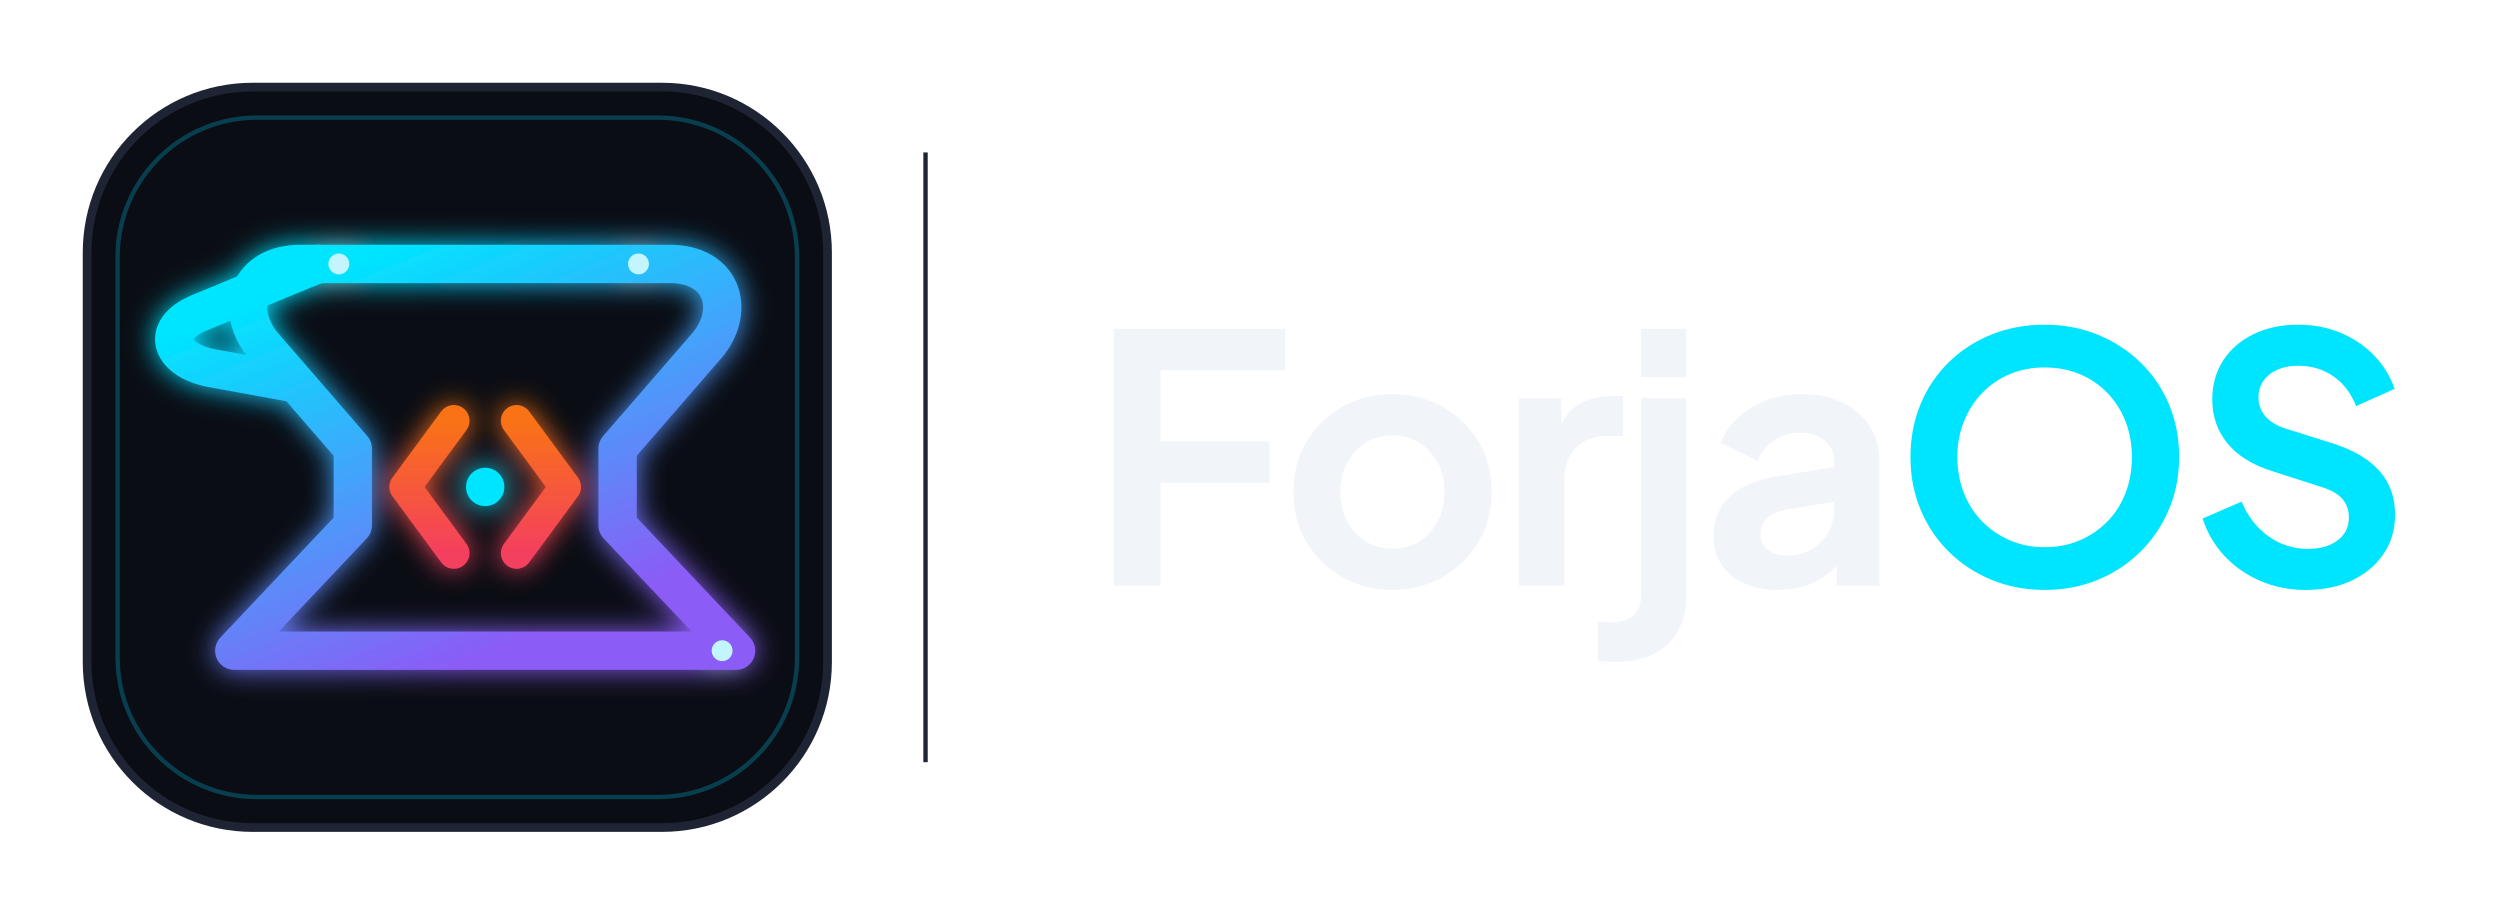
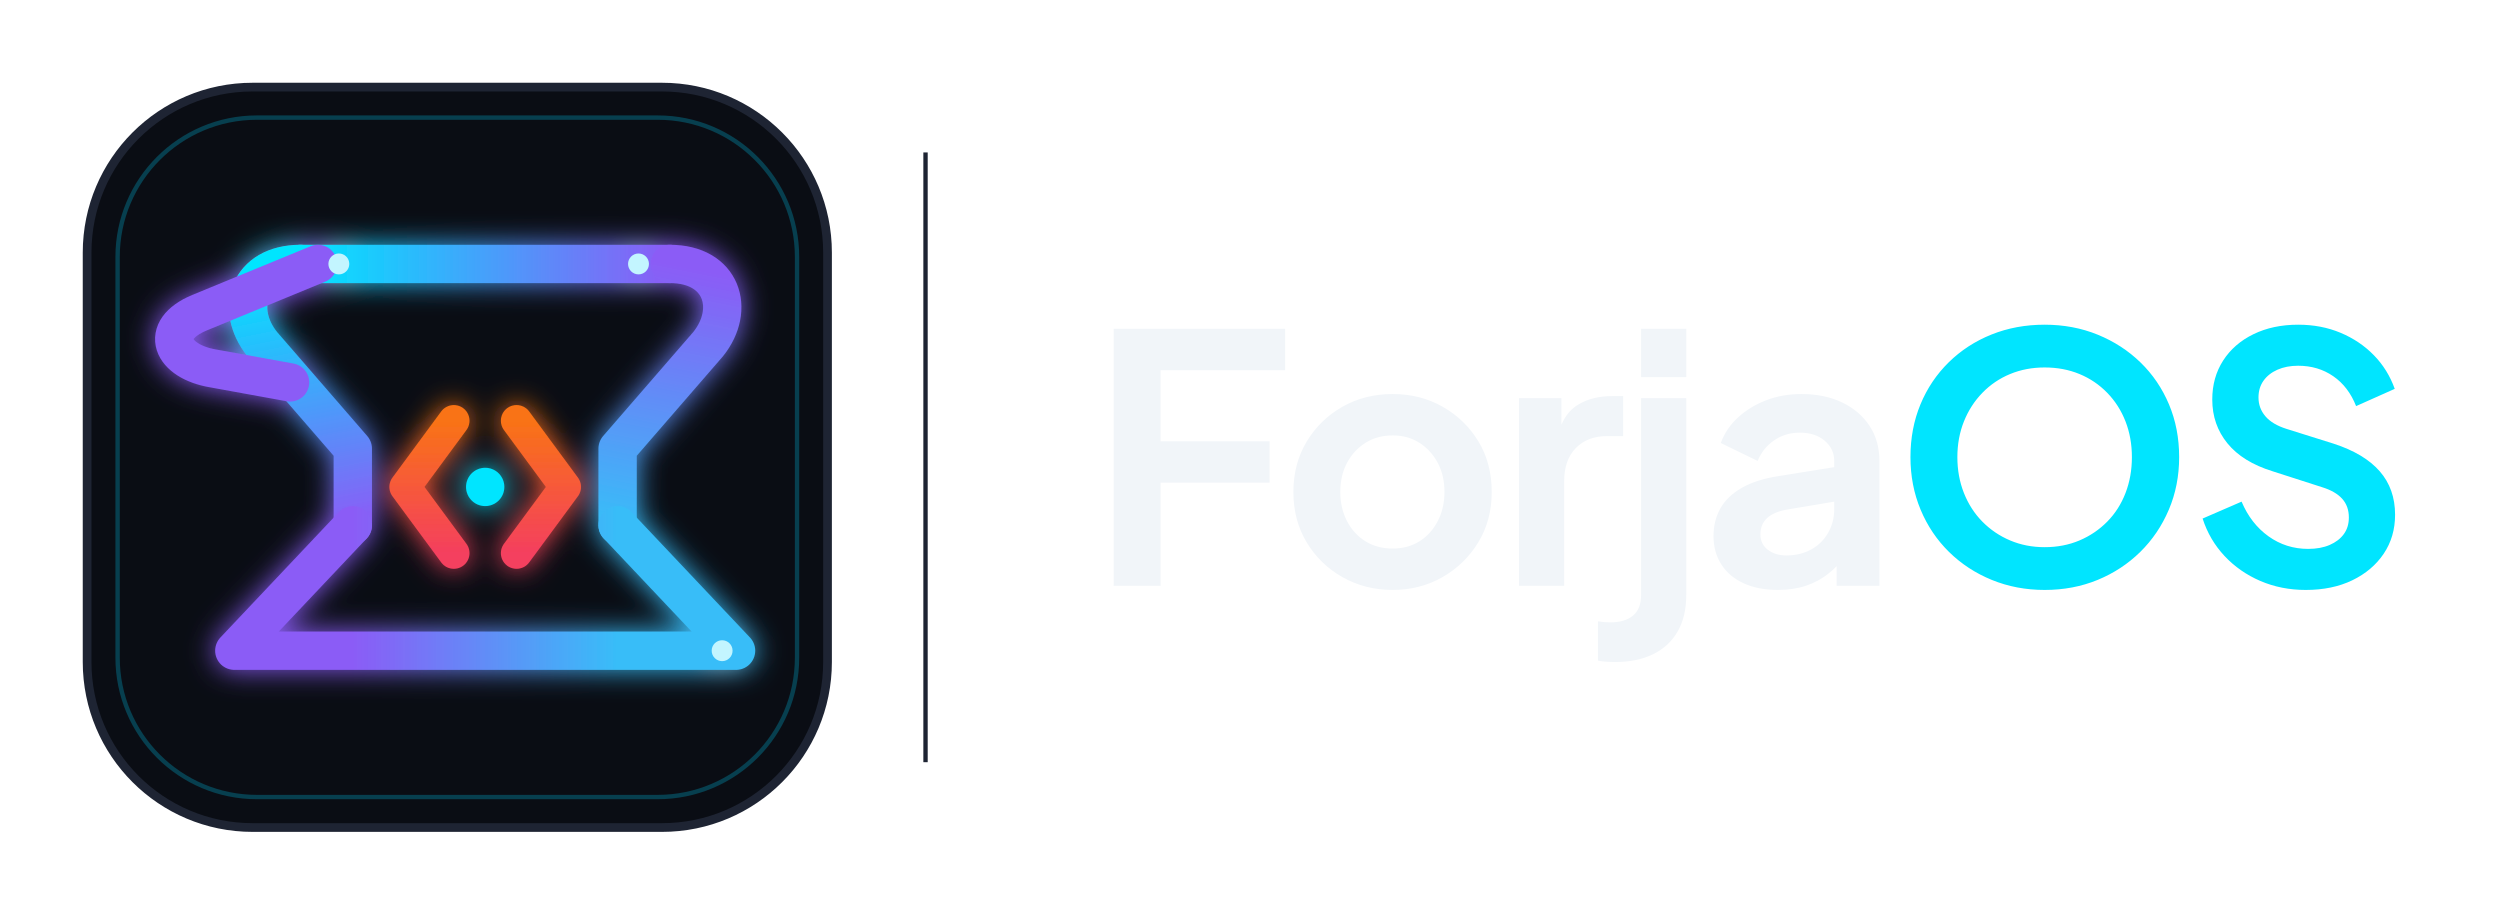
<svg xmlns="http://www.w3.org/2000/svg" viewBox="0 0 1148 420" width="1148" height="420" role="img" aria-label="ForjaOS">
  <defs>
-     <linearGradient id="anvil-grad" gradientUnits="userSpaceOnUse" x1="200" y1="140" x2="290" y2="360">
+     <linearGradient id="anvil-grad" gradientUnits="userSpaceOnUse" x1="150" y1="150" x2="362" y2="150">
      <stop offset="0" stop-color="#00e5ff" />
      <stop offset="1" stop-color="#8b5cf6" />
+     </linearGradient>
+     <linearGradient id="anvil-left-grad" gradientUnits="userSpaceOnUse" x1="150" y1="150" x2="180" y2="300">
+       <stop offset="0" stop-color="#00e5ff" />
+       <stop offset="1" stop-color="#8b5cf6" />
+     </linearGradient>
+     <linearGradient id="anvil-right-grad" gradientUnits="userSpaceOnUse" x1="362" y1="150" x2="332" y2="300">
+       <stop offset="0" stop-color="#8b5cf6" />
+       <stop offset="1" stop-color="#38bdf8" />
+     </linearGradient>
+     <linearGradient id="anvil-bottom-grad" gradientUnits="userSpaceOnUse" x1="180" y1="372" x2="332" y2="372">
+       <stop offset="0" stop-color="#8b5cf6" />
+       <stop offset="1" stop-color="#38bdf8" />
    </linearGradient>
    <linearGradient id="spark-grad" gradientUnits="userSpaceOnUse" x1="256" y1="240" x2="256" y2="316">
      <stop offset="0" stop-color="#f97316" />
      <stop offset="1" stop-color="#f43f5e" />
    </linearGradient>
    <filter id="glow" x="-20%" y="-20%" width="140%" height="140%">
      <feGaussianBlur in="SourceGraphic" stdDeviation="8" result="blur" />
      <feMerge>
        <feMergeNode in="blur" />
        <feMergeNode in="SourceGraphic" />
      </feMerge>
    </filter>
  </defs>
  <rect id="logo-tile" x="40" y="40" width="340" height="340" rx="76" fill="#0a0d14" stroke="#1e2433" stroke-width="4" />
  <rect id="logo-tile-inner" x="54" y="54" width="312" height="312" rx="64" fill="none" stroke="#00b4d8" stroke-opacity="0.3" stroke-width="2" />
  <g transform="translate(210 210) scale(0.8) translate(-240 -261)">
    <g id="mark" filter="url(#glow)">
-       <path id="anvil" d="M150 150H362C392 150 400 176 384 196L332 256V300L400 372H112L180 300V256L128 196C112 176 120 150 150 150Z" fill="none" stroke-linecap="round" stroke-linejoin="round" stroke="url(#anvil-grad)" stroke-width="22" />
-       <path id="horn" d="M160 150L92 178C68 188 76 206 100 210L144 218" fill="none" stroke-linecap="round" stroke-linejoin="round" stroke="url(#anvil-grad)" stroke-width="22" />
+       <g id="anvil" fill="none" stroke-linecap="round" stroke-linejoin="round" stroke-width="22">
+         <path d="M150 150H362" stroke="url(#anvil-grad)" />
+         <path d="M150 150C120 150 112 176 128 196L180 256V300" stroke="url(#anvil-left-grad)" />
+         <path d="M362 150C392 150 400 176 384 196L332 256V300" stroke="url(#anvil-right-grad)" />
+         <path d="M180 300L112 372H400L332 300" stroke="url(#anvil-bottom-grad)" />
+       </g>
+       <path id="horn" d="M160 150L92 178C68 188 76 206 100 210L144 218" fill="none" stroke-linecap="round" stroke-linejoin="round" stroke="url(#anvil-bottom-grad)" stroke-width="22" />
      <g id="spark" fill="none" stroke-linecap="round" stroke-linejoin="round" stroke="url(#spark-grad)" stroke-width="18">
        <path d="M238 240L210 278L238 316" />
        <path d="M274 240L302 278L274 316" />
      </g>
      <circle id="core" cx="256" cy="278" r="11" fill="#00e5ff" />
      <g id="nodes">
        <circle cx="172" cy="150" r="6" fill="#c3f5ff" />
        <circle cx="344" cy="150" r="6" fill="#c3f5ff" />
        <circle cx="392" cy="372" r="6" fill="#c3f5ff" />
      </g>
    </g>
  </g>
  <path id="logo-divider" d="M425 70V350" fill="none" stroke="#1e2433" stroke-width="2" />
  <g id="wordmark" transform="translate(500 269.0) scale(0.158389)">
    <path id="word-forja" fill="#f1f5f9" d="M72.0 0V-745H569.0V-625H208.0V-419H524.0V-299H208.0V0ZM881.0 12Q801.0 12 735.5 -25.0Q670.0 -62 631.5 -126.0Q593.0 -190 593.0 -272Q593.0 -354 631.5 -418.0Q670.0 -482 735.0 -519.0Q800.0 -556 881.0 -556Q961.0 -556 1026.0 -519.0Q1091.0 -482 1129.5 -418.5Q1168.0 -355 1168.0 -272Q1168.0 -190 1129.0 -126.0Q1090.0 -62 1025.0 -25.0Q960.0 12 881.0 12ZM881.0 -108Q925.0 -108 958.5 -129.0Q992.0 -150 1011.5 -187.5Q1031.0 -225 1031.0 -272Q1031.0 -320 1011.5 -356.5Q992.0 -393 958.5 -414.5Q925.0 -436 881.0 -436Q836.0 -436 802.0 -414.5Q768.0 -393 748.5 -356.5Q729.0 -320 729.0 -272Q729.0 -225 748.5 -187.5Q768.0 -150 802.0 -129.0Q836.0 -108 881.0 -108ZM1247.0 0V-544H1370.0V-467Q1388.0 -508 1420.0 -526Q1460.0 -550 1517.0 -550H1549.0V-434H1502.0Q1446.0 -434 1412.0 -399.5Q1378.0 -365 1378.0 -303V0ZM1526.0 221Q1513.0 221 1499.0 220.0Q1485.0 219 1476.0 217V103Q1494.0 106 1512.0 106Q1554.0 106 1577.5 86.5Q1601.0 67 1601.0 27V-544H1732.0V27Q1732.0 89 1707.0 132.5Q1682.0 176 1635.5 198.5Q1589.0 221 1526.0 221ZM1601.0 -605V-745H1732.0V-605ZM1998.0 12Q1941.0 12 1899.0 -7.0Q1857.0 -26 1834.0 -61.5Q1811.0 -97 1811.0 -144Q1811.0 -189 1831.0 -224.5Q1851.0 -260 1893.0 -284.0Q1935.0 -308 1999.0 -318L2161.0 -344V-362Q2161.0 -397 2133.5 -420.5Q2106.0 -444 2061.0 -444Q2019.0 -444 1986.5 -421.5Q1954.0 -399 1939.0 -362L1832.0 -414Q1848.0 -457 1882.5 -488.5Q1917.0 -520 1964.0 -538.0Q2011.0 -556 2066.0 -556Q2133.0 -556 2184.0 -531.5Q2235.0 -507 2263.5 -463.5Q2292.0 -420 2292.0 -362V0H2168.0V-57Q2158.0 -46 2146.0 -37Q2117.0 -13 2080.0 -0.5Q2043.0 12 1998.0 12ZM2161.0 -244 2024.0 -221Q1985.0 -214 1966.0 -196.0Q1947.0 -178 1947.0 -149Q1947.0 -121 1968.5 -104.5Q1990.0 -88 2022.0 -88Q2063.0 -88 2094.5 -105.5Q2126.0 -123 2143.5 -154.0Q2161.0 -185 2161.0 -222Z" />
    <path id="word-os" fill="#00e5ff" transform="translate(2332.0 0)" d="M439.0 12Q357.0 12 286.0 -17.0Q215.0 -46 162.0 -98.0Q109.0 -150 79.5 -220.5Q50.0 -291 50.0 -373Q50.0 -456 79.0 -526.0Q108.0 -596 161.0 -648.0Q214.0 -700 285.0 -728.5Q356.0 -757 439.0 -757Q522.0 -757 593.0 -728.0Q664.0 -699 717.0 -647.5Q770.0 -596 799.5 -526.0Q829.0 -456 829.0 -373Q829.0 -291 799.0 -220.5Q769.0 -150 716.0 -98.0Q663.0 -46 592.5 -17.0Q522.0 12 439.0 12ZM439.0 -112Q494.0 -112 540.0 -131.5Q586.0 -151 620.5 -186.0Q655.0 -221 673.5 -269.0Q692.0 -317 692.0 -373Q692.0 -429 673.5 -476.5Q655.0 -524 620.5 -559.5Q586.0 -595 540.0 -614.0Q494.0 -633 439.0 -633Q385.0 -633 339.0 -614.0Q293.0 -595 258.5 -559.5Q224.0 -524 205.0 -476.5Q186.0 -429 186.0 -373Q186.0 -317 205.0 -269.0Q224.0 -221 258.5 -186.0Q293.0 -151 339.0 -131.5Q385.0 -112 439.0 -112ZM1196.0 12Q1125.0 12 1064.5 -14.0Q1004.0 -40 960.5 -86.5Q917.0 -133 897.0 -195L1010.0 -244Q1037.0 -180 1088.0 -143.5Q1139.0 -107 1203.0 -107Q1239.0 -107 1265.5 -118.5Q1292.0 -130 1306.5 -150.0Q1321.0 -170 1321.0 -198Q1321.0 -231 1301.5 -252.5Q1282.0 -274 1243.0 -286L1100.0 -332Q1013.0 -359 969.0 -413.0Q925.0 -467 925.0 -540Q925.0 -604 956.5 -653.0Q988.0 -702 1044.5 -729.5Q1101.0 -757 1174.0 -757Q1241.0 -757 1297.0 -733.5Q1353.0 -710 1393.5 -668.5Q1434.0 -627 1454.0 -571L1342.0 -521Q1320.0 -577 1276.0 -607.5Q1232.0 -638 1174.0 -638Q1140.0 -638 1114.0 -626.5Q1088.0 -615 1073.5 -594.5Q1059.0 -574 1059.0 -546Q1059.0 -515 1079.0 -491.5Q1099.0 -468 1140.0 -455L1277.0 -412Q1366.0 -383 1410.5 -332.0Q1455.0 -281 1455.0 -206Q1455.0 -142 1422.0 -93.0Q1389.0 -44 1331.0 -16.0Q1273.0 12 1196.0 12Z" />
  </g>
</svg>
